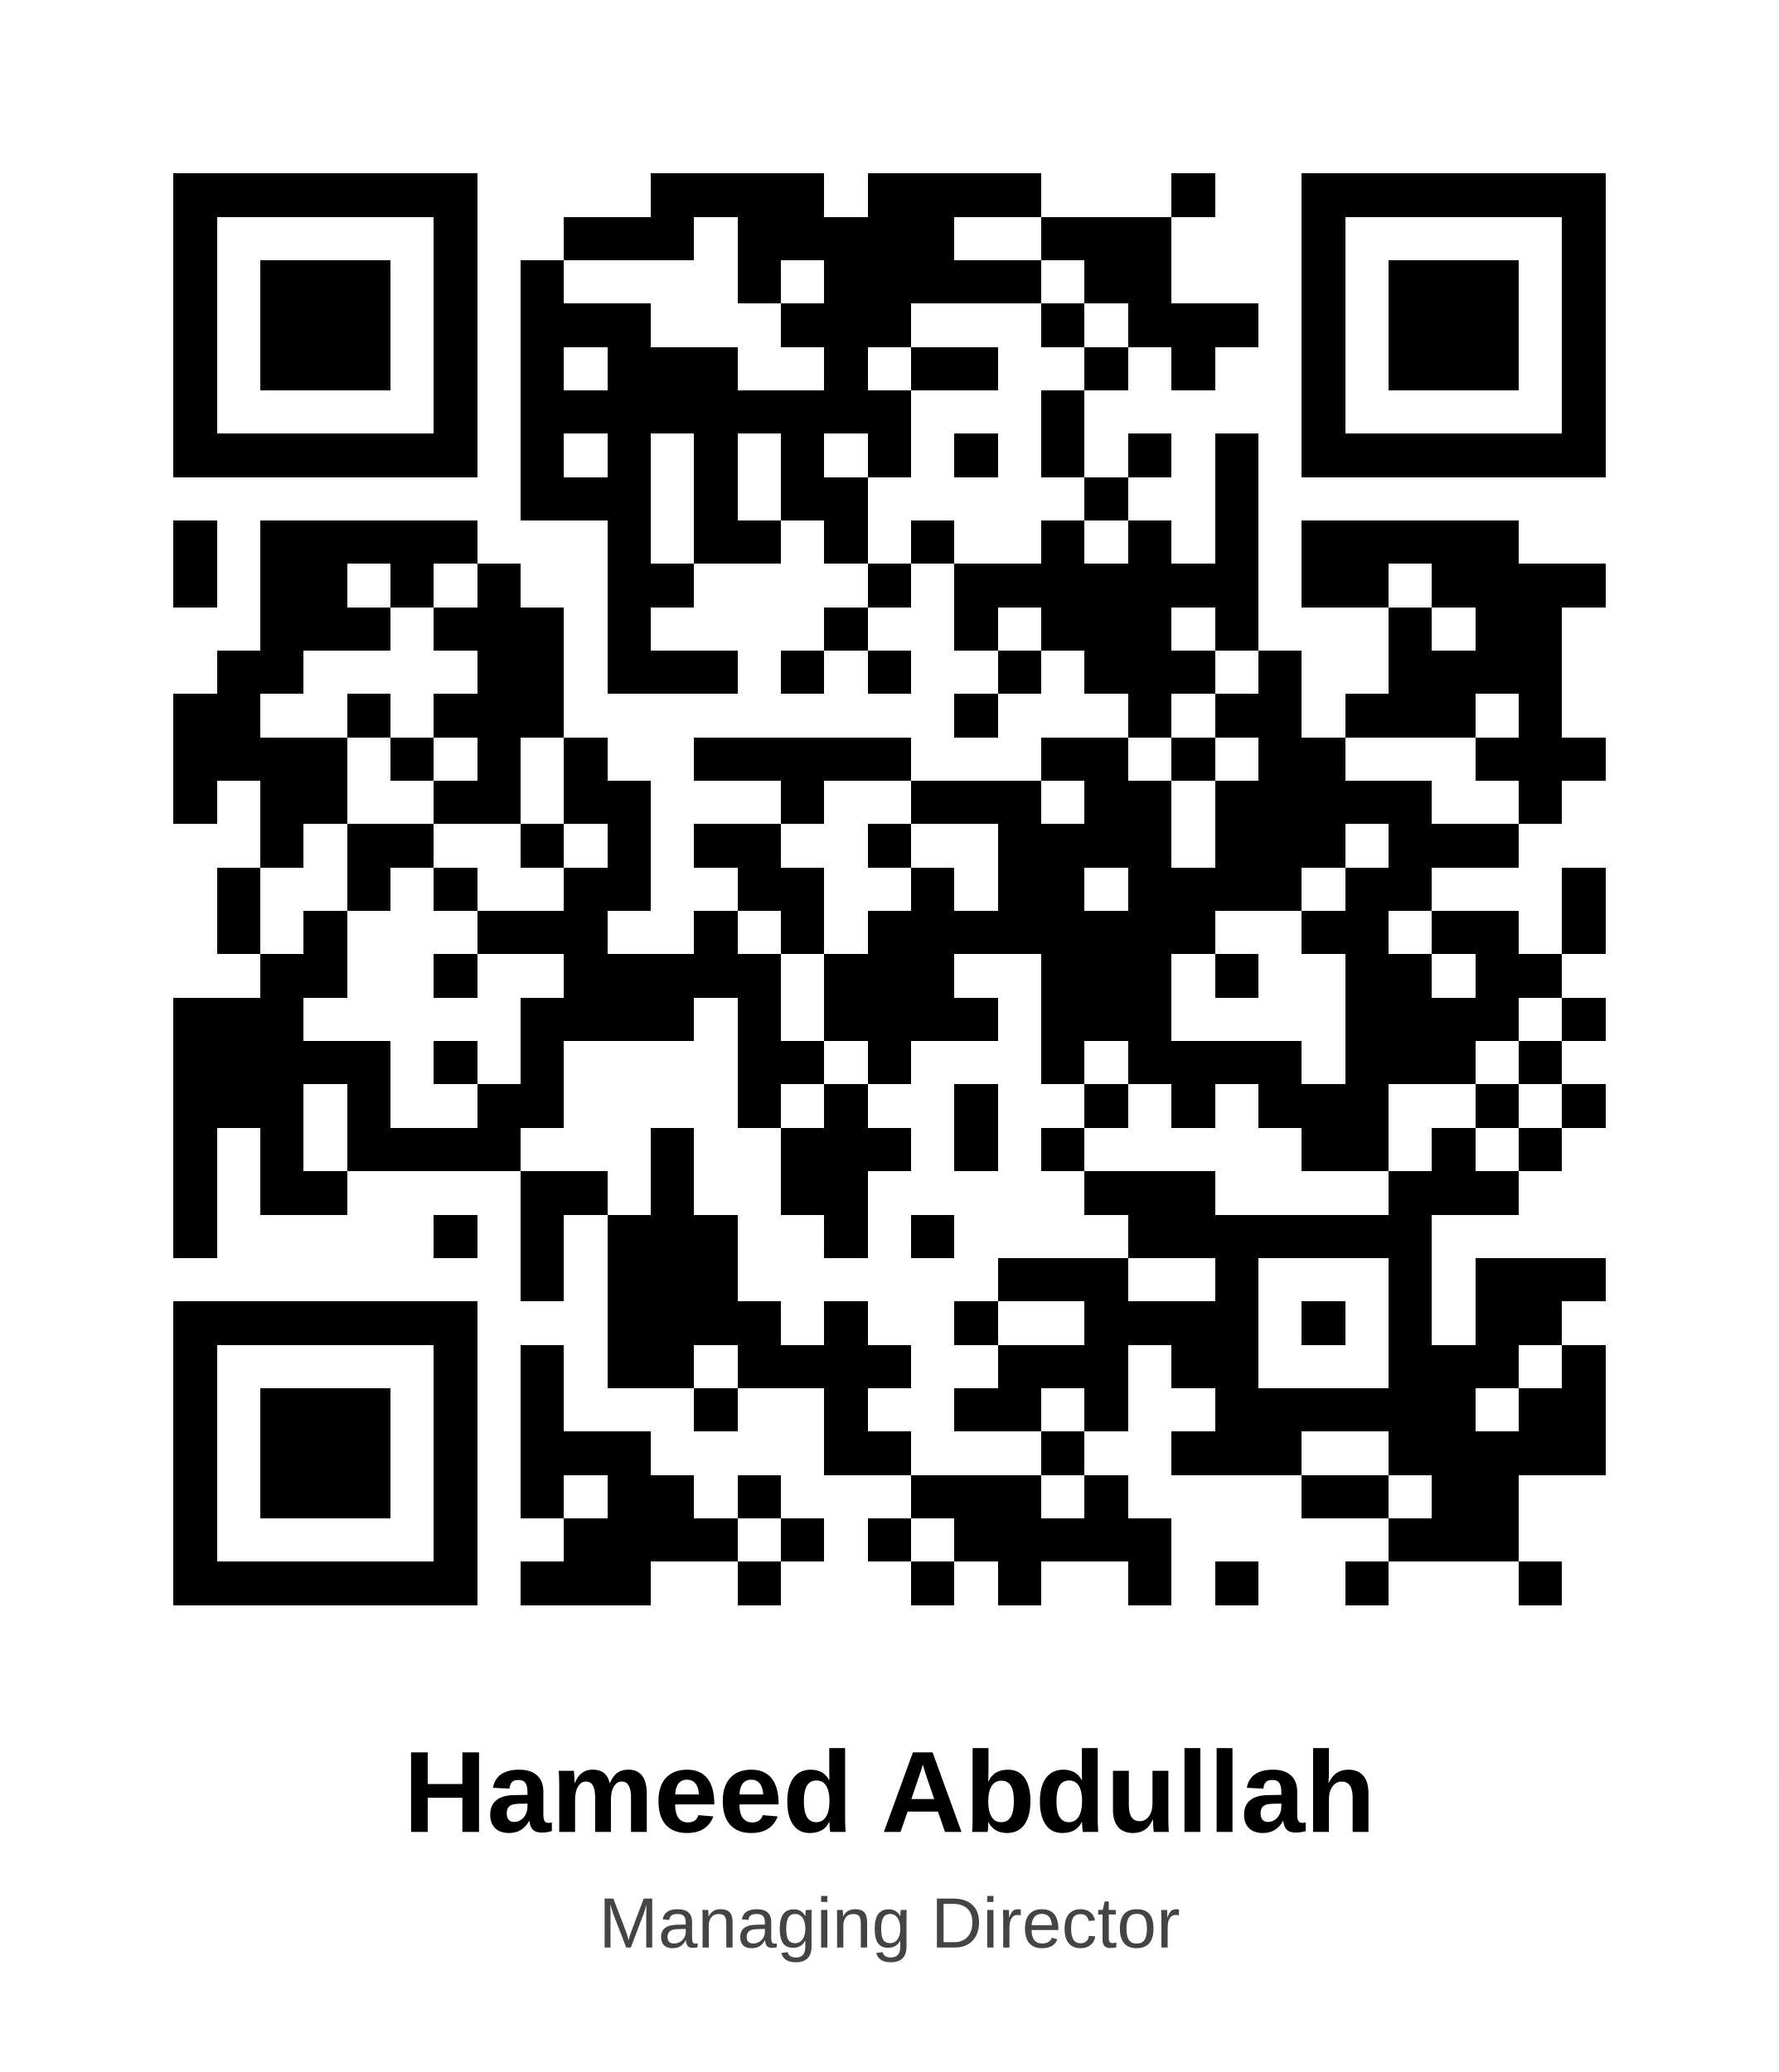
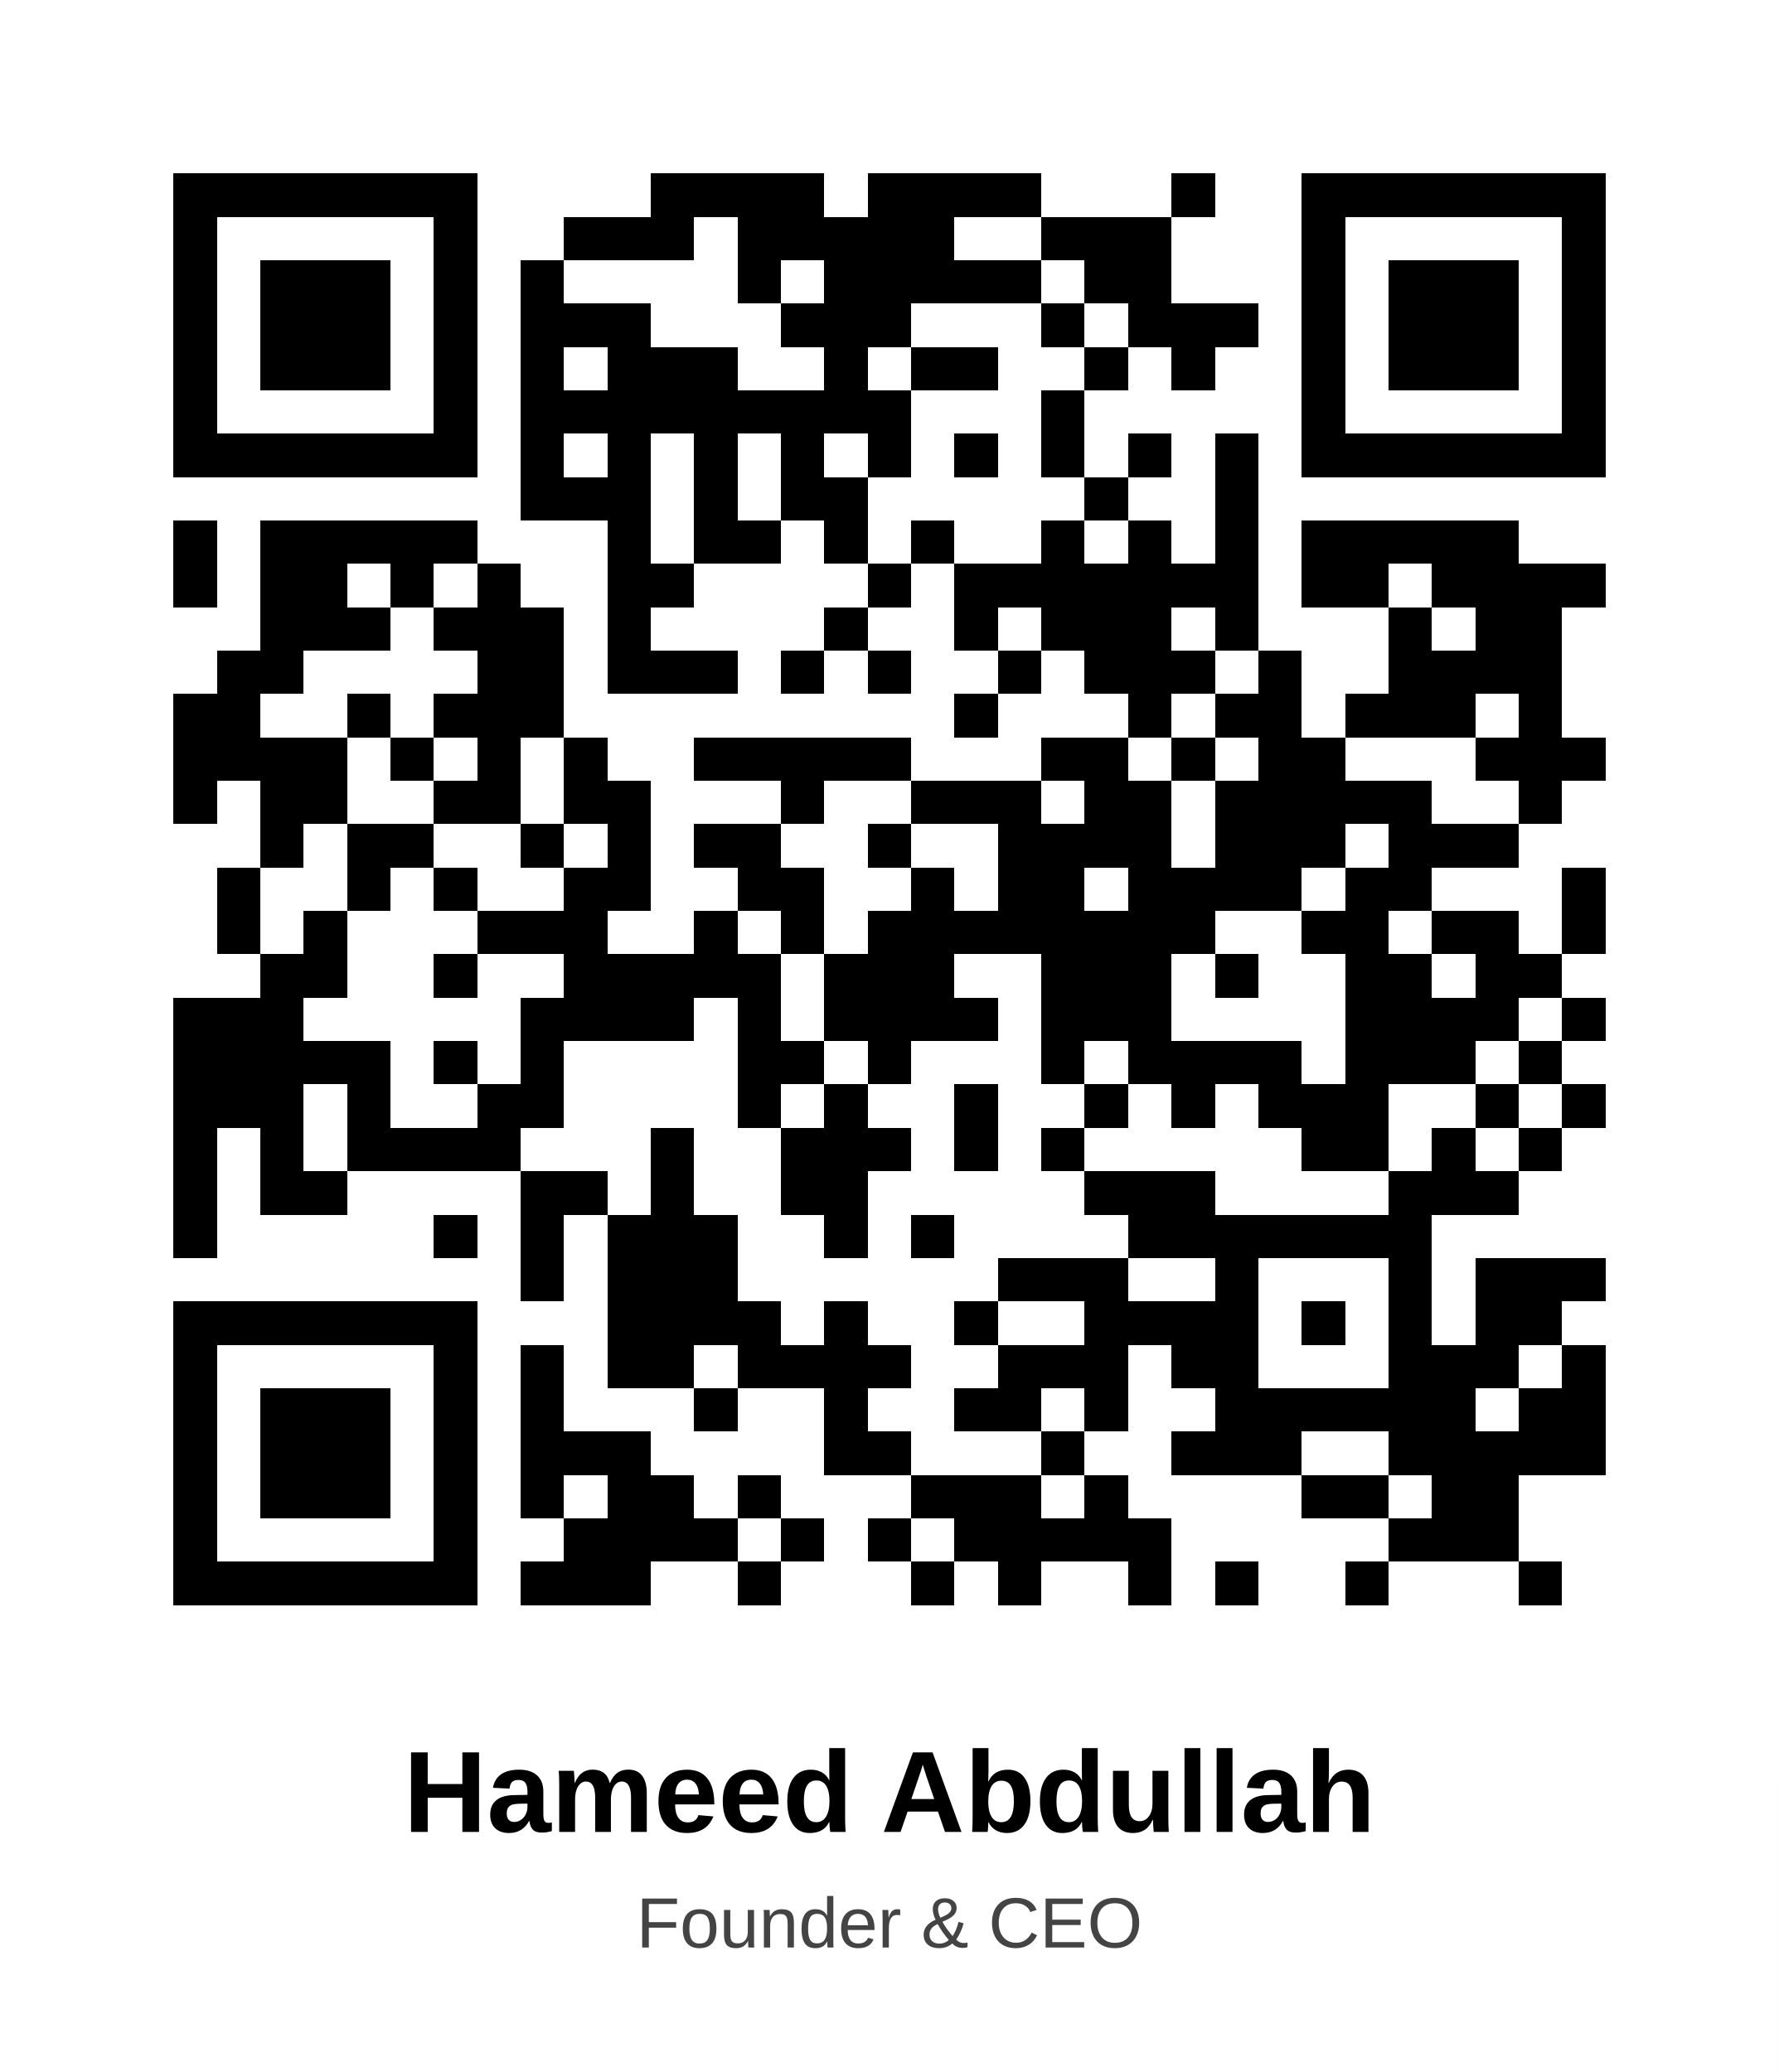
<svg xmlns="http://www.w3.org/2000/svg" width="2000" height="2330" viewBox="0 0 2000 2330">
  <rect width="100%" height="100%" fill="#ffffff" />
  <svg x="0" y="0" width="2000" height="2000" viewBox="0 0 41 41" shape-rendering="crispEdges">
    <path fill="#ffffff" d="M0 0h41v41H0z" />
    <path stroke="#000000" d="M4 4.5h7m4 0h4m1 0h4m3 0h1m2 0h7M4 5.5h1m5 0h1m2 0h3m1 0h5m2 0h3m3 0h1m5 0h1M4 6.5h1m1 0h3m1 0h1m1 0h1m4 0h1m1 0h5m1 0h2m3 0h1m1 0h3m1 0h1M4 7.5h1m1 0h3m1 0h1m1 0h3m3 0h3m3 0h1m1 0h3m1 0h1m1 0h3m1 0h1M4 8.5h1m1 0h3m1 0h1m1 0h1m1 0h3m2 0h1m1 0h2m2 0h1m1 0h1m2 0h1m1 0h3m1 0h1M4 9.5h1m5 0h1m1 0h9m3 0h1m5 0h1m5 0h1M4 10.5h7m1 0h1m1 0h1m1 0h1m1 0h1m1 0h1m1 0h1m1 0h1m1 0h1m1 0h1m1 0h7M12 11.5h3m1 0h1m1 0h2m5 0h1m2 0h1M4 12.5h1m1 0h5m3 0h1m1 0h2m1 0h1m1 0h1m2 0h1m1 0h1m1 0h1m1 0h5M4 13.5h1m1 0h2m1 0h1m1 0h1m2 0h2m4 0h1m1 0h7m1 0h2m1 0h4M6 14.5h3m1 0h3m1 0h1m4 0h1m2 0h1m1 0h3m1 0h1m3 0h1m1 0h2M5 15.5h2m4 0h2m1 0h3m1 0h1m1 0h1m2 0h1m1 0h3m1 0h1m2 0h4M4 16.5h2m2 0h1m1 0h3m9 0h1m3 0h1m1 0h2m1 0h3m1 0h1M4 17.5h4m1 0h1m1 0h1m1 0h1m2 0h5m3 0h2m1 0h1m1 0h2m3 0h3M4 18.5h1m1 0h2m2 0h2m1 0h2m3 0h1m2 0h3m1 0h2m1 0h5m2 0h1M6 19.5h1m1 0h2m2 0h1m1 0h1m1 0h2m2 0h1m2 0h4m1 0h3m1 0h3M5 20.5h1m2 0h1m1 0h1m2 0h2m2 0h2m2 0h1m1 0h2m1 0h4m1 0h2m3 0h1M5 21.5h1m1 0h1m3 0h3m2 0h1m1 0h1m1 0h8m2 0h2m1 0h2m1 0h1M6 22.5h2m2 0h1m2 0h5m1 0h3m2 0h3m1 0h1m2 0h2m1 0h2M4 23.5h3m5 0h4m1 0h1m1 0h4m1 0h3m4 0h4m1 0h1M4 24.5h5m1 0h1m1 0h1m4 0h2m1 0h1m3 0h1m1 0h4m1 0h3m1 0h1M4 25.5h3m1 0h1m2 0h2m4 0h1m1 0h1m2 0h1m2 0h1m1 0h1m1 0h3m2 0h1m1 0h1M4 26.5h1m1 0h1m1 0h4m3 0h1m2 0h3m1 0h1m1 0h1m5 0h2m1 0h1m1 0h1M4 27.5h1m1 0h2m4 0h2m1 0h1m2 0h2m5 0h3m4 0h3M4 28.5h1m5 0h1m1 0h1m1 0h3m2 0h1m1 0h1m4 0h7M12 29.5h1m1 0h3m6 0h3m2 0h1m3 0h1m1 0h3M4 30.5h7m3 0h4m1 0h1m2 0h1m2 0h4m1 0h1m1 0h1m1 0h2M4 31.5h1m5 0h1m1 0h1m1 0h2m1 0h4m2 0h3m1 0h2m3 0h3m1 0h1M4 32.5h1m1 0h3m1 0h1m1 0h1m3 0h1m2 0h1m2 0h2m1 0h1m2 0h6m1 0h2M4 33.5h1m1 0h3m1 0h1m1 0h3m4 0h2m3 0h1m2 0h3m2 0h5M4 34.5h1m1 0h3m1 0h1m1 0h1m1 0h2m1 0h1m3 0h3m1 0h1m4 0h2m1 0h2M4 35.5h1m5 0h1m2 0h4m1 0h1m1 0h1m1 0h5m5 0h3M4 36.5h7m1 0h3m2 0h1m3 0h1m1 0h1m2 0h1m1 0h1m2 0h1m3 0h1" />
  </svg>
  <text x="1000" y="2060" text-anchor="middle" font-family="Arial, Helvetica, sans-serif" font-size="130" font-weight="700" fill="#000000">Hameed Abdullah</text>
-   <text x="1000" y="2190" text-anchor="middle" font-family="Arial, Helvetica, sans-serif" font-size="80" fill="#444444">Managing Director</text>
+   <text x="1000" y="2190" text-anchor="middle" font-family="Arial, Helvetica, sans-serif" font-size="80" fill="#444444">Founder &amp; CEO</text>
</svg>
